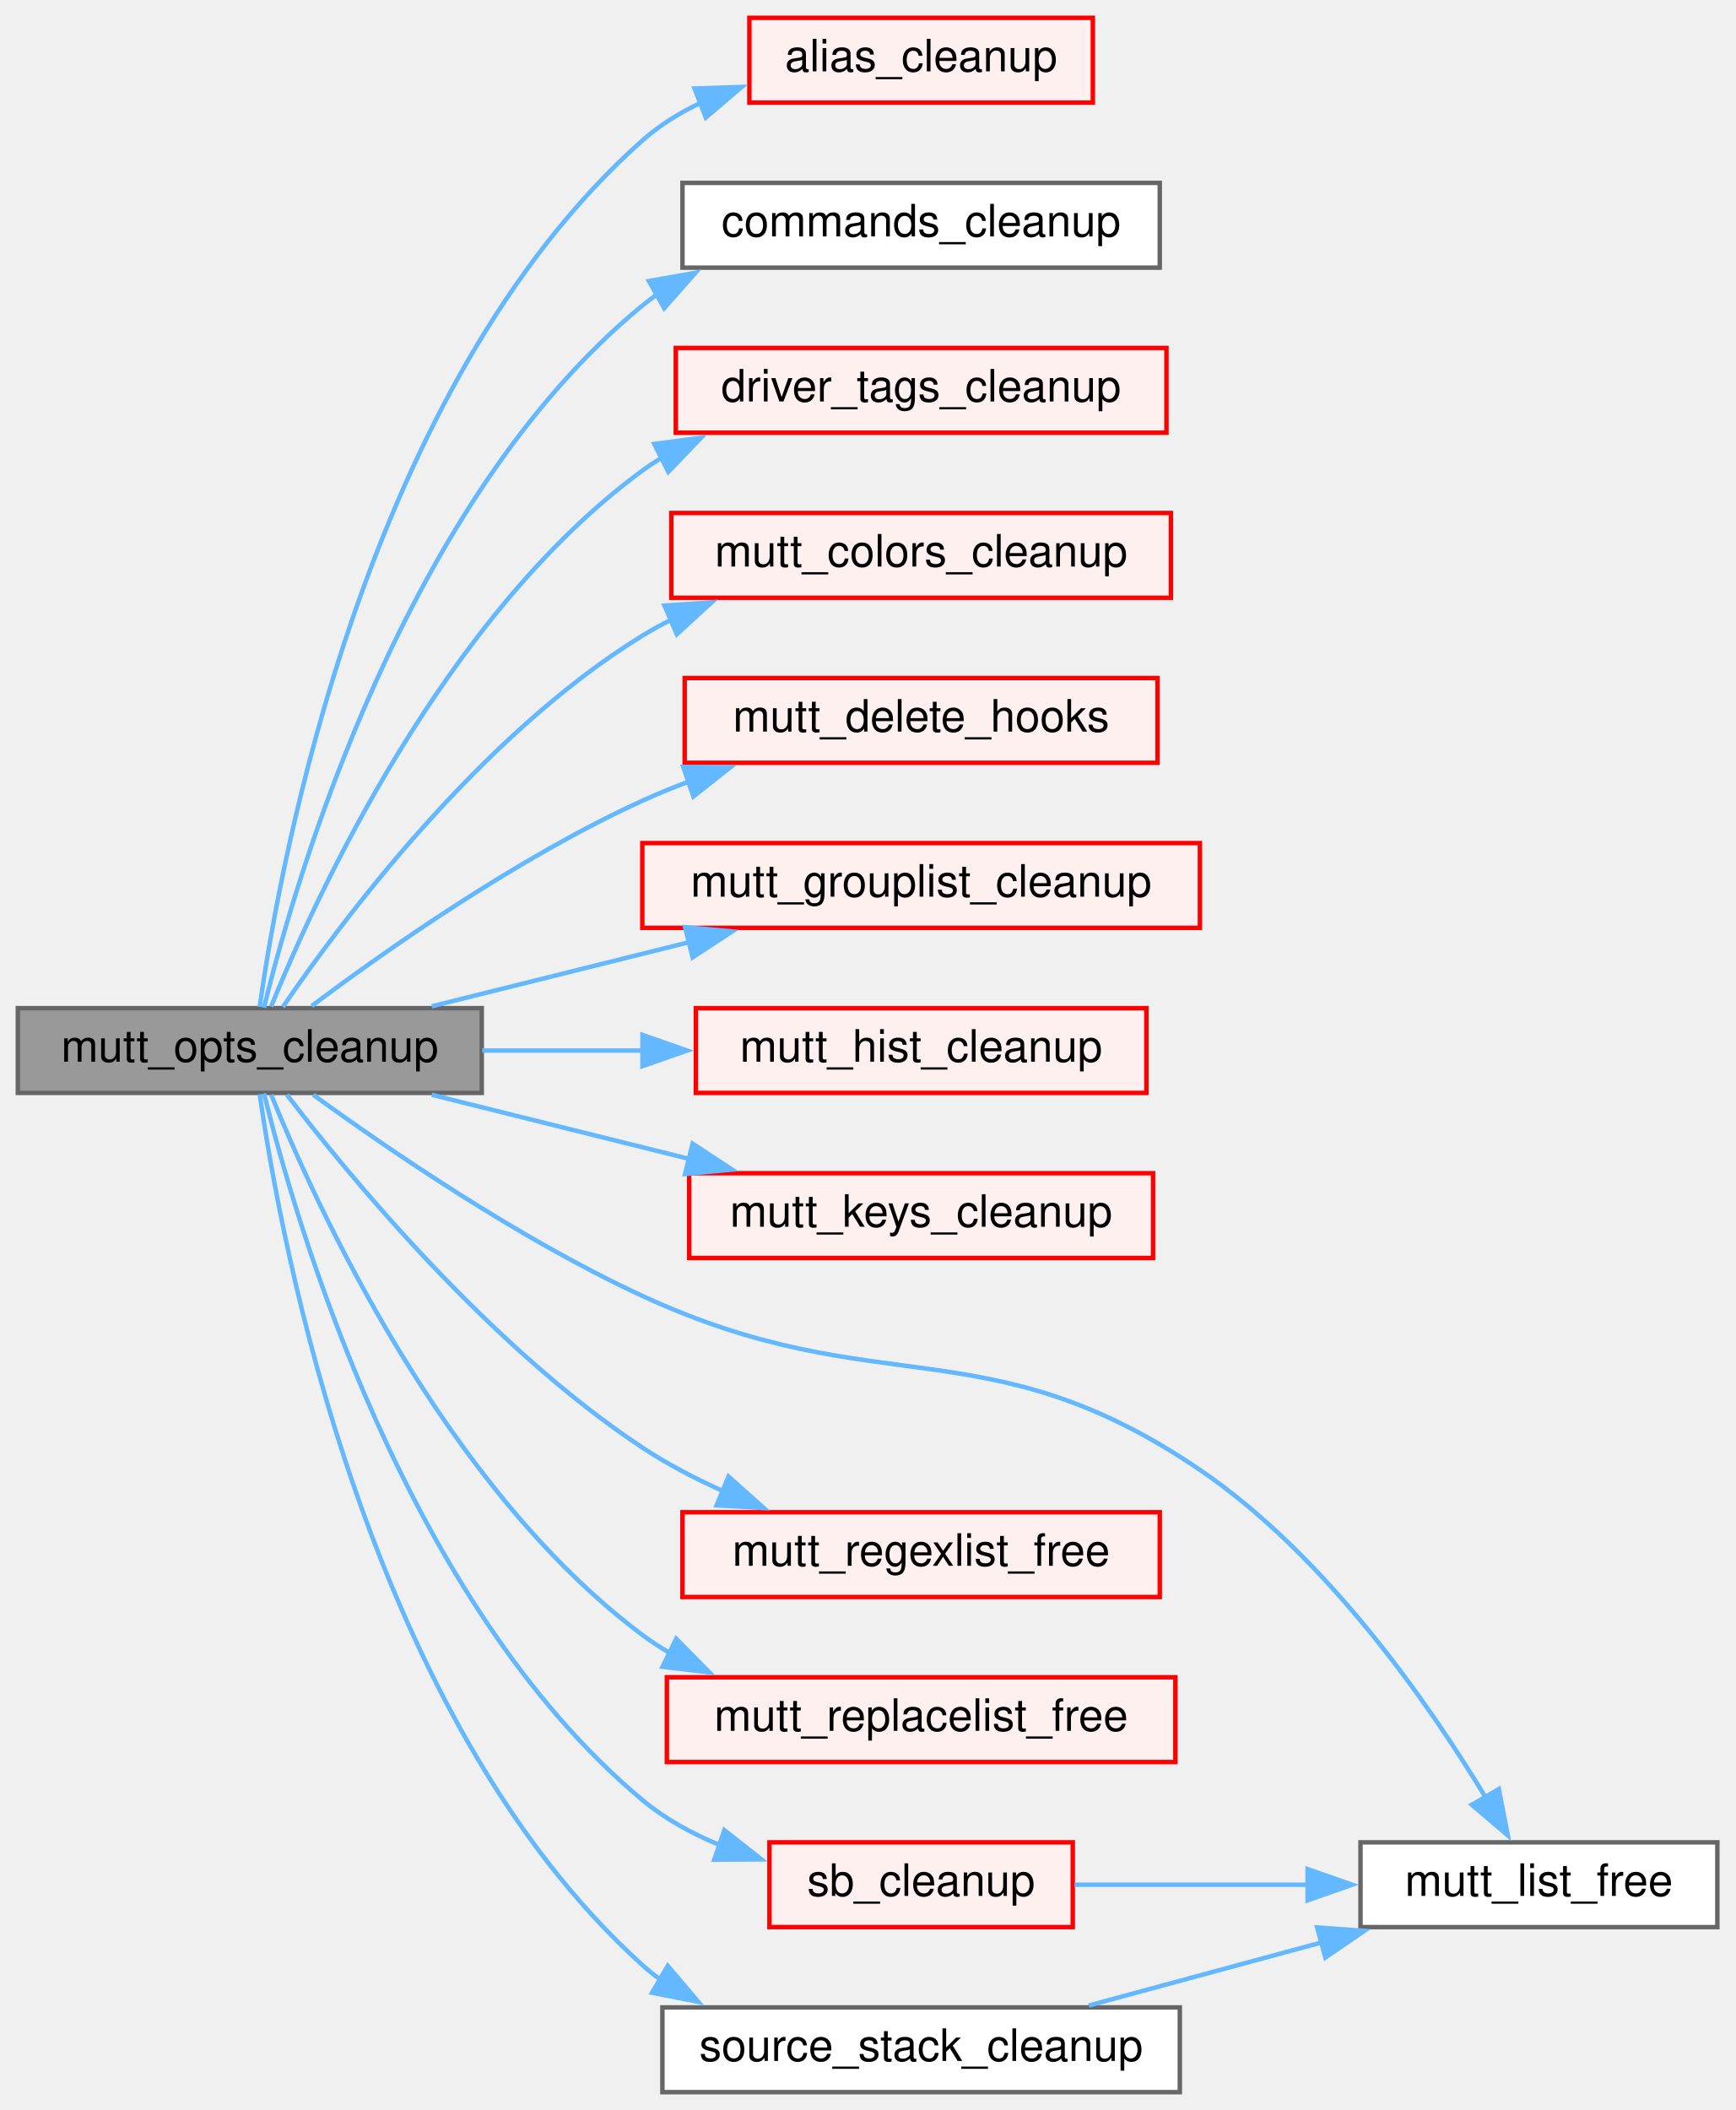
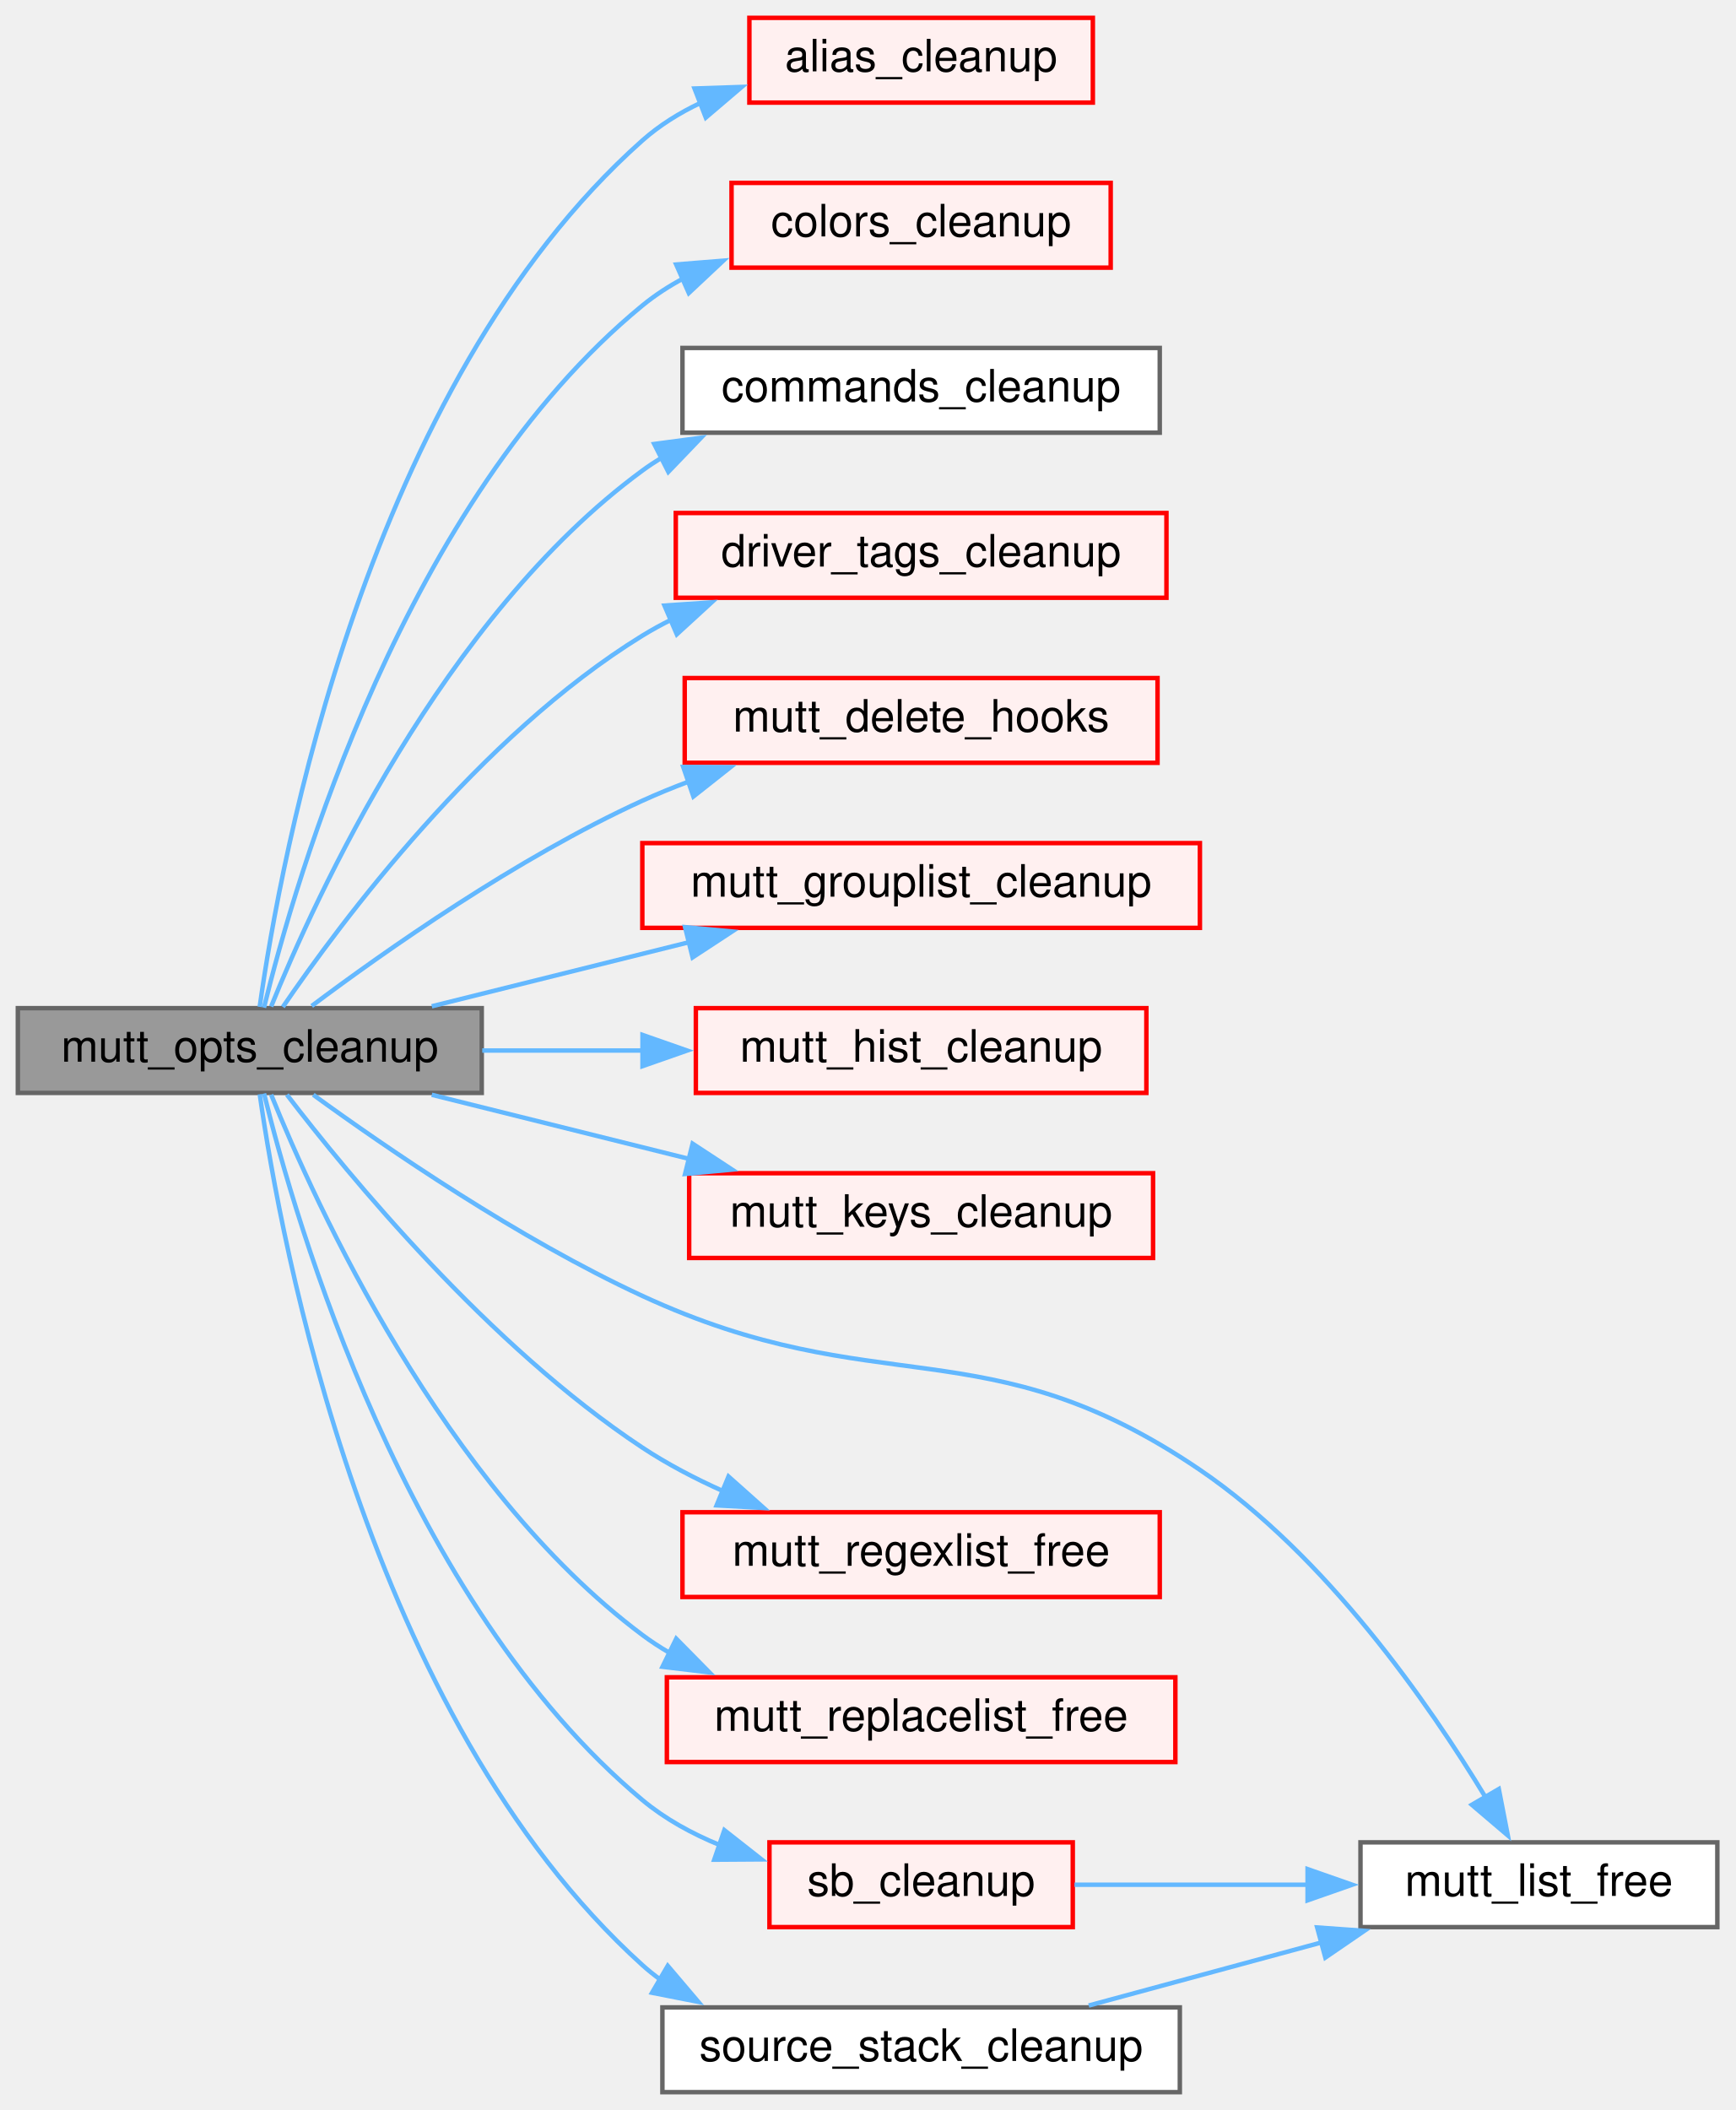
<svg xmlns="http://www.w3.org/2000/svg" xmlns:xlink="http://www.w3.org/1999/xlink" width="389pt" height="473pt" viewBox="0.00 0.00 389.00 473.00">
  <g id="graph0" class="graph" transform="scale(1 1) rotate(0) translate(4 469)">
    <g id="node1" class="node">
      <g id="a_node1">
        <a xlink:title="Clean up before quitting.">
          <polygon fill="#999999" stroke="#666666" points="104,-243 0,-243 0,-224 104,-224 104,-243" />
          <text text-anchor="middle" x="52" y="-231" font-family="Helvetica,sans-Serif" font-size="10.00">mutt_opts_cleanup</text>
        </a>
      </g>
    </g>
    <g id="node2" class="node">
      <g id="a_node2">
        <a xlink:href="alias_8c.html#a0069edd2245ed38eb75ce3835896311c" target="_top" xlink:title="Clean up the Alias globals.">
          <polygon fill="#fff0f0" stroke="red" points="241,-465 164,-465 164,-446 241,-446 241,-465" />
          <text text-anchor="middle" x="202.5" y="-453" font-family="Helvetica,sans-Serif" font-size="10.00">alias_cleanup</text>
        </a>
      </g>
    </g>
    <g id="edge1" class="edge">
      <path fill="none" stroke="#63b8ff" d="M54.22,-243.29C58.81,-276 78.1,-382.53 140,-437.5 143.85,-440.92 148.31,-443.69 153.04,-445.93" />
      <polygon fill="#63b8ff" stroke="#63b8ff" points="151.7,-449.16 162.29,-449.51 154.23,-442.64 151.7,-449.16" />
    </g>
    <g id="node3" class="node">
      <g id="a_node3">
-         <a xlink:href="core_2command_8c.html#ac28718bcef21252385234091d140d57e" target="_top" xlink:title="Free Commands array.">
-           <polygon fill="white" stroke="#666666" points="256,-428 149,-428 149,-409 256,-409 256,-428" />
-           <text text-anchor="middle" x="202.5" y="-416" font-family="Helvetica,sans-Serif" font-size="10.00">commands_cleanup</text>
+         <a xlink:href="color_8c.html#a4446c94565fccfad7ca90b914bfe3ff5" target="_top" xlink:title="Cleanup all the colours.">
+           <polygon fill="#fff0f0" stroke="red" points="245,-428 160,-428 160,-409 245,-409 245,-428" />
+           <text text-anchor="middle" x="202.5" y="-416" font-family="Helvetica,sans-Serif" font-size="10.00">colors_cleanup</text>
        </a>
      </g>
    </g>
    <g id="edge2" class="edge">
-       <path fill="none" stroke="#63b8ff" d="M55.18,-243.11C62.16,-271.66 86.7,-356.72 140,-400.5 141.11,-401.41 142.27,-402.28 143.46,-403.1" />
-       <polygon fill="#63b8ff" stroke="#63b8ff" points="141.48,-406 151.91,-407.85 144.9,-399.9 141.48,-406" />
+       <path fill="none" stroke="#63b8ff" d="M55.18,-243.11C62.16,-271.66 86.7,-356.72 140,-400.5 142.84,-402.83 145.96,-404.86 149.26,-406.62" />
+       <polygon fill="#63b8ff" stroke="#63b8ff" points="147.59,-409.71 158.15,-410.56 150.42,-403.31 147.59,-409.71" />
    </g>
    <g id="node4" class="node">
      <g id="a_node4">
-         <a xlink:href="tags_8c.html#a21dae0ba6f2fcede05fbd0bc89acb351" target="_top" xlink:title="Deinitialize structures used for tags.">
-           <polygon fill="#fff0f0" stroke="red" points="257.5,-391 147.5,-391 147.5,-372 257.5,-372 257.5,-391" />
-           <text text-anchor="middle" x="202.5" y="-379" font-family="Helvetica,sans-Serif" font-size="10.00">driver_tags_cleanup</text>
+         <a xlink:href="core_2command_8c.html#ac28718bcef21252385234091d140d57e" target="_top" xlink:title="Free Commands array.">
+           <polygon fill="white" stroke="#666666" points="256,-391 149,-391 149,-372 256,-372 256,-391" />
+           <text text-anchor="middle" x="202.5" y="-379" font-family="Helvetica,sans-Serif" font-size="10.00">commands_cleanup</text>
        </a>
      </g>
    </g>
    <g id="edge3" class="edge">
      <path fill="none" stroke="#63b8ff" d="M56.78,-243.36C66.61,-267.64 95.33,-330.73 140,-363.5 141.37,-364.51 142.8,-365.46 144.28,-366.36" />
      <polygon fill="#63b8ff" stroke="#63b8ff" points="142.67,-369.47 153.17,-370.87 145.83,-363.22 142.67,-369.47" />
    </g>
    <g id="node5" class="node">
      <g id="a_node5">
-         <a xlink:href="color_8c.html#aa63f63339491ef7d230a8dedfe5c89bd" target="_top" xlink:title="Cleanup all the colours.">
-           <polygon fill="#fff0f0" stroke="red" points="258.5,-354 146.5,-354 146.5,-335 258.5,-335 258.5,-354" />
-           <text text-anchor="middle" x="202.5" y="-342" font-family="Helvetica,sans-Serif" font-size="10.00">mutt_colors_cleanup</text>
+         <a xlink:href="tags_8c.html#a21dae0ba6f2fcede05fbd0bc89acb351" target="_top" xlink:title="Deinitialize structures used for tags.">
+           <polygon fill="#fff0f0" stroke="red" points="257.5,-354 147.5,-354 147.5,-335 257.5,-335 257.5,-354" />
+           <text text-anchor="middle" x="202.5" y="-342" font-family="Helvetica,sans-Serif" font-size="10.00">driver_tags_cleanup</text>
        </a>
      </g>
    </g>
    <g id="edge4" class="edge">
      <path fill="none" stroke="#63b8ff" d="M59.41,-243.27C72.34,-262.2 103.47,-304.02 140,-326.5 142.12,-327.8 144.33,-329.02 146.61,-330.14" />
      <polygon fill="#63b8ff" stroke="#63b8ff" points="144.97,-333.25 155.54,-333.97 147.73,-326.81 144.97,-333.25" />
    </g>
    <g id="node6" class="node">
      <g id="a_node6">
        <a xlink:href="hook_8c.html#a3b113188a50152ee8ff8f54975ea5897" target="_top" xlink:title="Delete matching hooks.">
          <polygon fill="#fff0f0" stroke="red" points="255.5,-317 149.5,-317 149.5,-298 255.5,-298 255.5,-317" />
          <text text-anchor="middle" x="202.5" y="-305" font-family="Helvetica,sans-Serif" font-size="10.00">mutt_delete_hooks</text>
        </a>
      </g>
    </g>
    <g id="edge5" class="edge">
      <path fill="none" stroke="#63b8ff" d="M65.88,-243.49C82.28,-255.8 111.9,-276.67 140,-289.5 143.34,-291.02 146.84,-292.46 150.4,-293.79" />
      <polygon fill="#63b8ff" stroke="#63b8ff" points="149.17,-297.07 159.76,-297.02 151.45,-290.45 149.17,-297.07" />
    </g>
    <g id="node7" class="node">
      <g id="a_node7">
        <a xlink:href="group_8c.html#af020814f546ef9f1fb8006ebe0f5fb90" target="_top" xlink:title="Free GroupList singleton resource.">
          <polygon fill="#fff0f0" stroke="red" points="265,-280 140,-280 140,-261 265,-261 265,-280" />
          <text text-anchor="middle" x="202.5" y="-268" font-family="Helvetica,sans-Serif" font-size="10.00">mutt_grouplist_cleanup</text>
        </a>
      </g>
    </g>
    <g id="edge6" class="edge">
      <path fill="none" stroke="#63b8ff" d="M92.8,-243.42C110.52,-247.83 131.62,-253.09 150.49,-257.79" />
      <polygon fill="#63b8ff" stroke="#63b8ff" points="149.58,-261.17 160.13,-260.19 151.27,-254.38 149.58,-261.17" />
    </g>
    <g id="node8" class="node">
      <g id="a_node8">
        <a xlink:href="history_8c.html#aff6eb2b4dc96f0d63aff49733a640999" target="_top" xlink:title="Free all the history lists.">
          <polygon fill="#fff0f0" stroke="red" points="253,-243 152,-243 152,-224 253,-224 253,-243" />
          <text text-anchor="middle" x="202.5" y="-231" font-family="Helvetica,sans-Serif" font-size="10.00">mutt_hist_cleanup</text>
        </a>
      </g>
    </g>
    <g id="edge7" class="edge">
      <path fill="none" stroke="#63b8ff" d="M104.11,-233.5C115.74,-233.5 128.22,-233.5 140.23,-233.5" />
      <polygon fill="#63b8ff" stroke="#63b8ff" points="140.04,-237 150.04,-233.5 140.04,-230 140.04,-237" />
    </g>
    <g id="node9" class="node">
      <g id="a_node9">
        <a xlink:href="key_2init_8c.html#ae61198929e0c7cdf946ca0f9f9bfcbef" target="_top" xlink:title="Free the key maps.">
          <polygon fill="#fff0f0" stroke="red" points="254.5,-206 150.5,-206 150.5,-187 254.5,-187 254.5,-206" />
          <text text-anchor="middle" x="202.5" y="-194" font-family="Helvetica,sans-Serif" font-size="10.00">mutt_keys_cleanup</text>
        </a>
      </g>
    </g>
    <g id="edge8" class="edge">
      <path fill="none" stroke="#63b8ff" d="M92.8,-223.58C110.52,-219.17 131.62,-213.91 150.49,-209.21" />
      <polygon fill="#63b8ff" stroke="#63b8ff" points="151.27,-212.62 160.13,-206.81 149.58,-205.83 151.27,-212.62" />
    </g>
    <g id="node10" class="node">
      <g id="a_node10">
        <a xlink:href="list_8c.html#ab5c53ce94cc2aafa4299dbc81a37f4a4" target="_top" xlink:title="Free a List AND its strings.">
          <polygon fill="white" stroke="#666666" points="381,-56 301,-56 301,-37 381,-37 381,-56" />
          <text text-anchor="middle" x="341" y="-44" font-family="Helvetica,sans-Serif" font-size="10.00">mutt_list_free</text>
        </a>
      </g>
    </g>
    <g id="edge9" class="edge">
      <path fill="none" stroke="#63b8ff" d="M66.23,-223.58C82.76,-211.56 112.26,-191.32 140,-178.5 192.82,-154.08 216.88,-172.23 265,-139.5 293.33,-120.23 316.33,-87.1 329.08,-66.03" />
      <polygon fill="#63b8ff" stroke="#63b8ff" points="332.01,-67.95 334.03,-57.55 325.96,-64.42 332.01,-67.95" />
    </g>
    <g id="node11" class="node">
      <g id="a_node11">
        <a xlink:href="mutt_2regex_8c.html#a2c9214257c0c29629a4481d8937a8be3" target="_top" xlink:title="Free a RegexList object.">
          <polygon fill="#fff0f0" stroke="red" points="256,-130 149,-130 149,-111 256,-111 256,-130" />
          <text text-anchor="middle" x="202.5" y="-118" font-family="Helvetica,sans-Serif" font-size="10.00">mutt_regexlist_free</text>
        </a>
      </g>
    </g>
    <g id="edge10" class="edge">
      <path fill="none" stroke="#63b8ff" d="M60.32,-223.6C74.09,-205.6 105.58,-167.27 140,-144.5 145.57,-140.81 151.8,-137.56 158.09,-134.74" />
      <polygon fill="#63b8ff" stroke="#63b8ff" points="159.32,-138.01 167.23,-130.96 156.65,-131.54 159.32,-138.01" />
    </g>
    <g id="node12" class="node">
      <g id="a_node12">
        <a xlink:href="mutt_2regex_8c.html#a4cd5feab8463aea0a18d195f6c3a704d" target="_top" xlink:title="Free a ReplaceList object.">
          <polygon fill="#fff0f0" stroke="red" points="259.5,-93 145.5,-93 145.5,-74 259.5,-74 259.5,-93" />
          <text text-anchor="middle" x="202.5" y="-81" font-family="Helvetica,sans-Serif" font-size="10.00">mutt_replacelist_free</text>
        </a>
      </g>
    </g>
    <g id="edge11" class="edge">
      <path fill="none" stroke="#63b8ff" d="M56.79,-223.61C66.63,-199.24 95.4,-135.85 140,-102.5 141.92,-101.06 143.96,-99.73 146.07,-98.5" />
      <polygon fill="#63b8ff" stroke="#63b8ff" points="147.6,-101.65 155.04,-94.1 144.52,-95.36 147.6,-101.65" />
    </g>
    <g id="node13" class="node">
      <g id="a_node13">
        <a xlink:href="sidebar_8c.html#a45a7a404fbf349fbfc977fde6e008fdc" target="_top" xlink:title="Clean up the Sidebar.">
          <polygon fill="#fff0f0" stroke="red" points="236.5,-56 168.5,-56 168.5,-37 236.5,-37 236.5,-56" />
          <text text-anchor="middle" x="202.5" y="-44" font-family="Helvetica,sans-Serif" font-size="10.00">sb_cleanup</text>
        </a>
      </g>
    </g>
    <g id="edge12" class="edge">
      <path fill="none" stroke="#63b8ff" d="M55.19,-223.87C62.2,-195.26 86.83,-109.95 140,-65.5 145.11,-61.23 151.17,-57.92 157.46,-55.35" />
      <polygon fill="#63b8ff" stroke="#63b8ff" points="158.39,-58.73 166.72,-52.18 156.12,-52.11 158.39,-58.73" />
    </g>
    <g id="node14" class="node">
      <g id="a_node14">
        <a xlink:href="commands_8c.html#a4b3c0ff4862536cd4c111b107a88e843" target="_top" xlink:title="Free memory from the stack used for the source command.">
          <polygon fill="white" stroke="#666666" points="260.5,-19 144.5,-19 144.5,0 260.5,0 260.5,-19" />
          <text text-anchor="middle" x="202.5" y="-7" font-family="Helvetica,sans-Serif" font-size="10.00">source_stack_cleanup</text>
        </a>
      </g>
    </g>
    <g id="edge14" class="edge">
      <path fill="none" stroke="#63b8ff" d="M54.23,-223.7C58.88,-190.94 78.31,-84.21 140,-28.5 141.27,-27.35 142.61,-26.28 144,-25.26" />
      <polygon fill="#63b8ff" stroke="#63b8ff" points="145.7,-28.32 152.56,-20.24 142.17,-22.28 145.7,-28.32" />
    </g>
    <g id="edge13" class="edge">
      <path fill="none" stroke="#63b8ff" d="M236.89,-46.5C252.61,-46.5 271.71,-46.5 289.18,-46.5" />
      <polygon fill="#63b8ff" stroke="#63b8ff" points="289.14,-50 299.14,-46.5 289.14,-43 289.14,-50" />
    </g>
    <g id="edge15" class="edge">
      <path fill="none" stroke="#63b8ff" d="M240.08,-19.42C256.15,-23.77 275.22,-28.94 292.37,-33.59" />
      <polygon fill="#63b8ff" stroke="#63b8ff" points="291.29,-36.92 301.86,-36.16 293.12,-30.17 291.29,-36.92" />
    </g>
  </g>
</svg>
